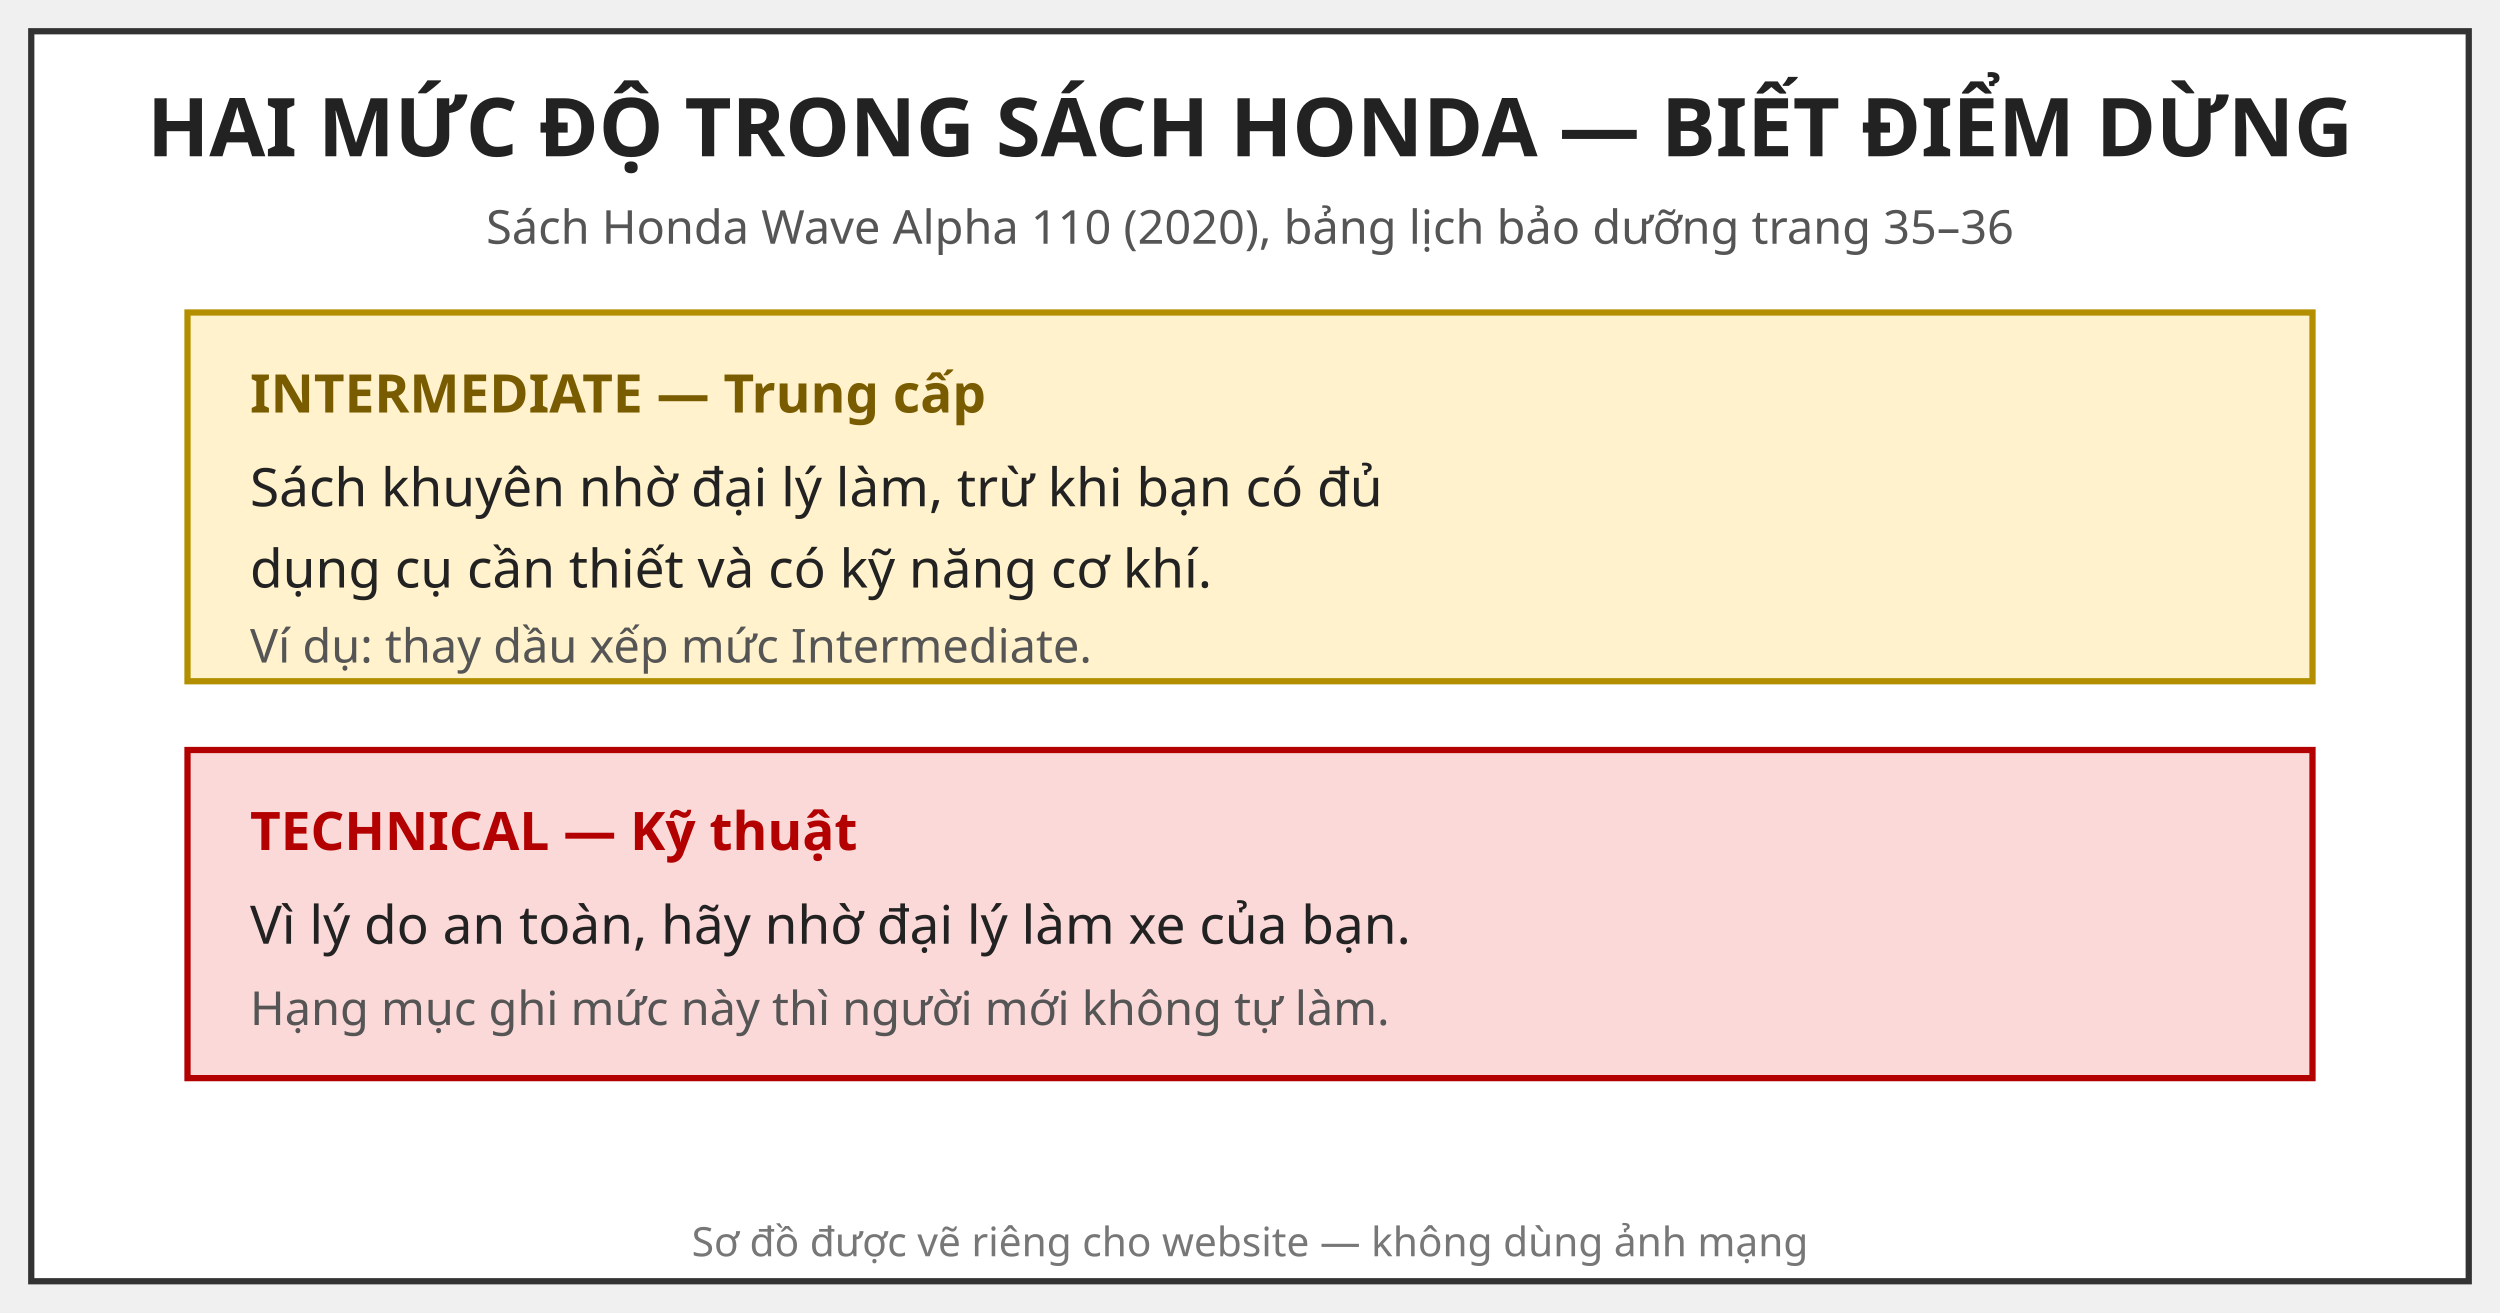
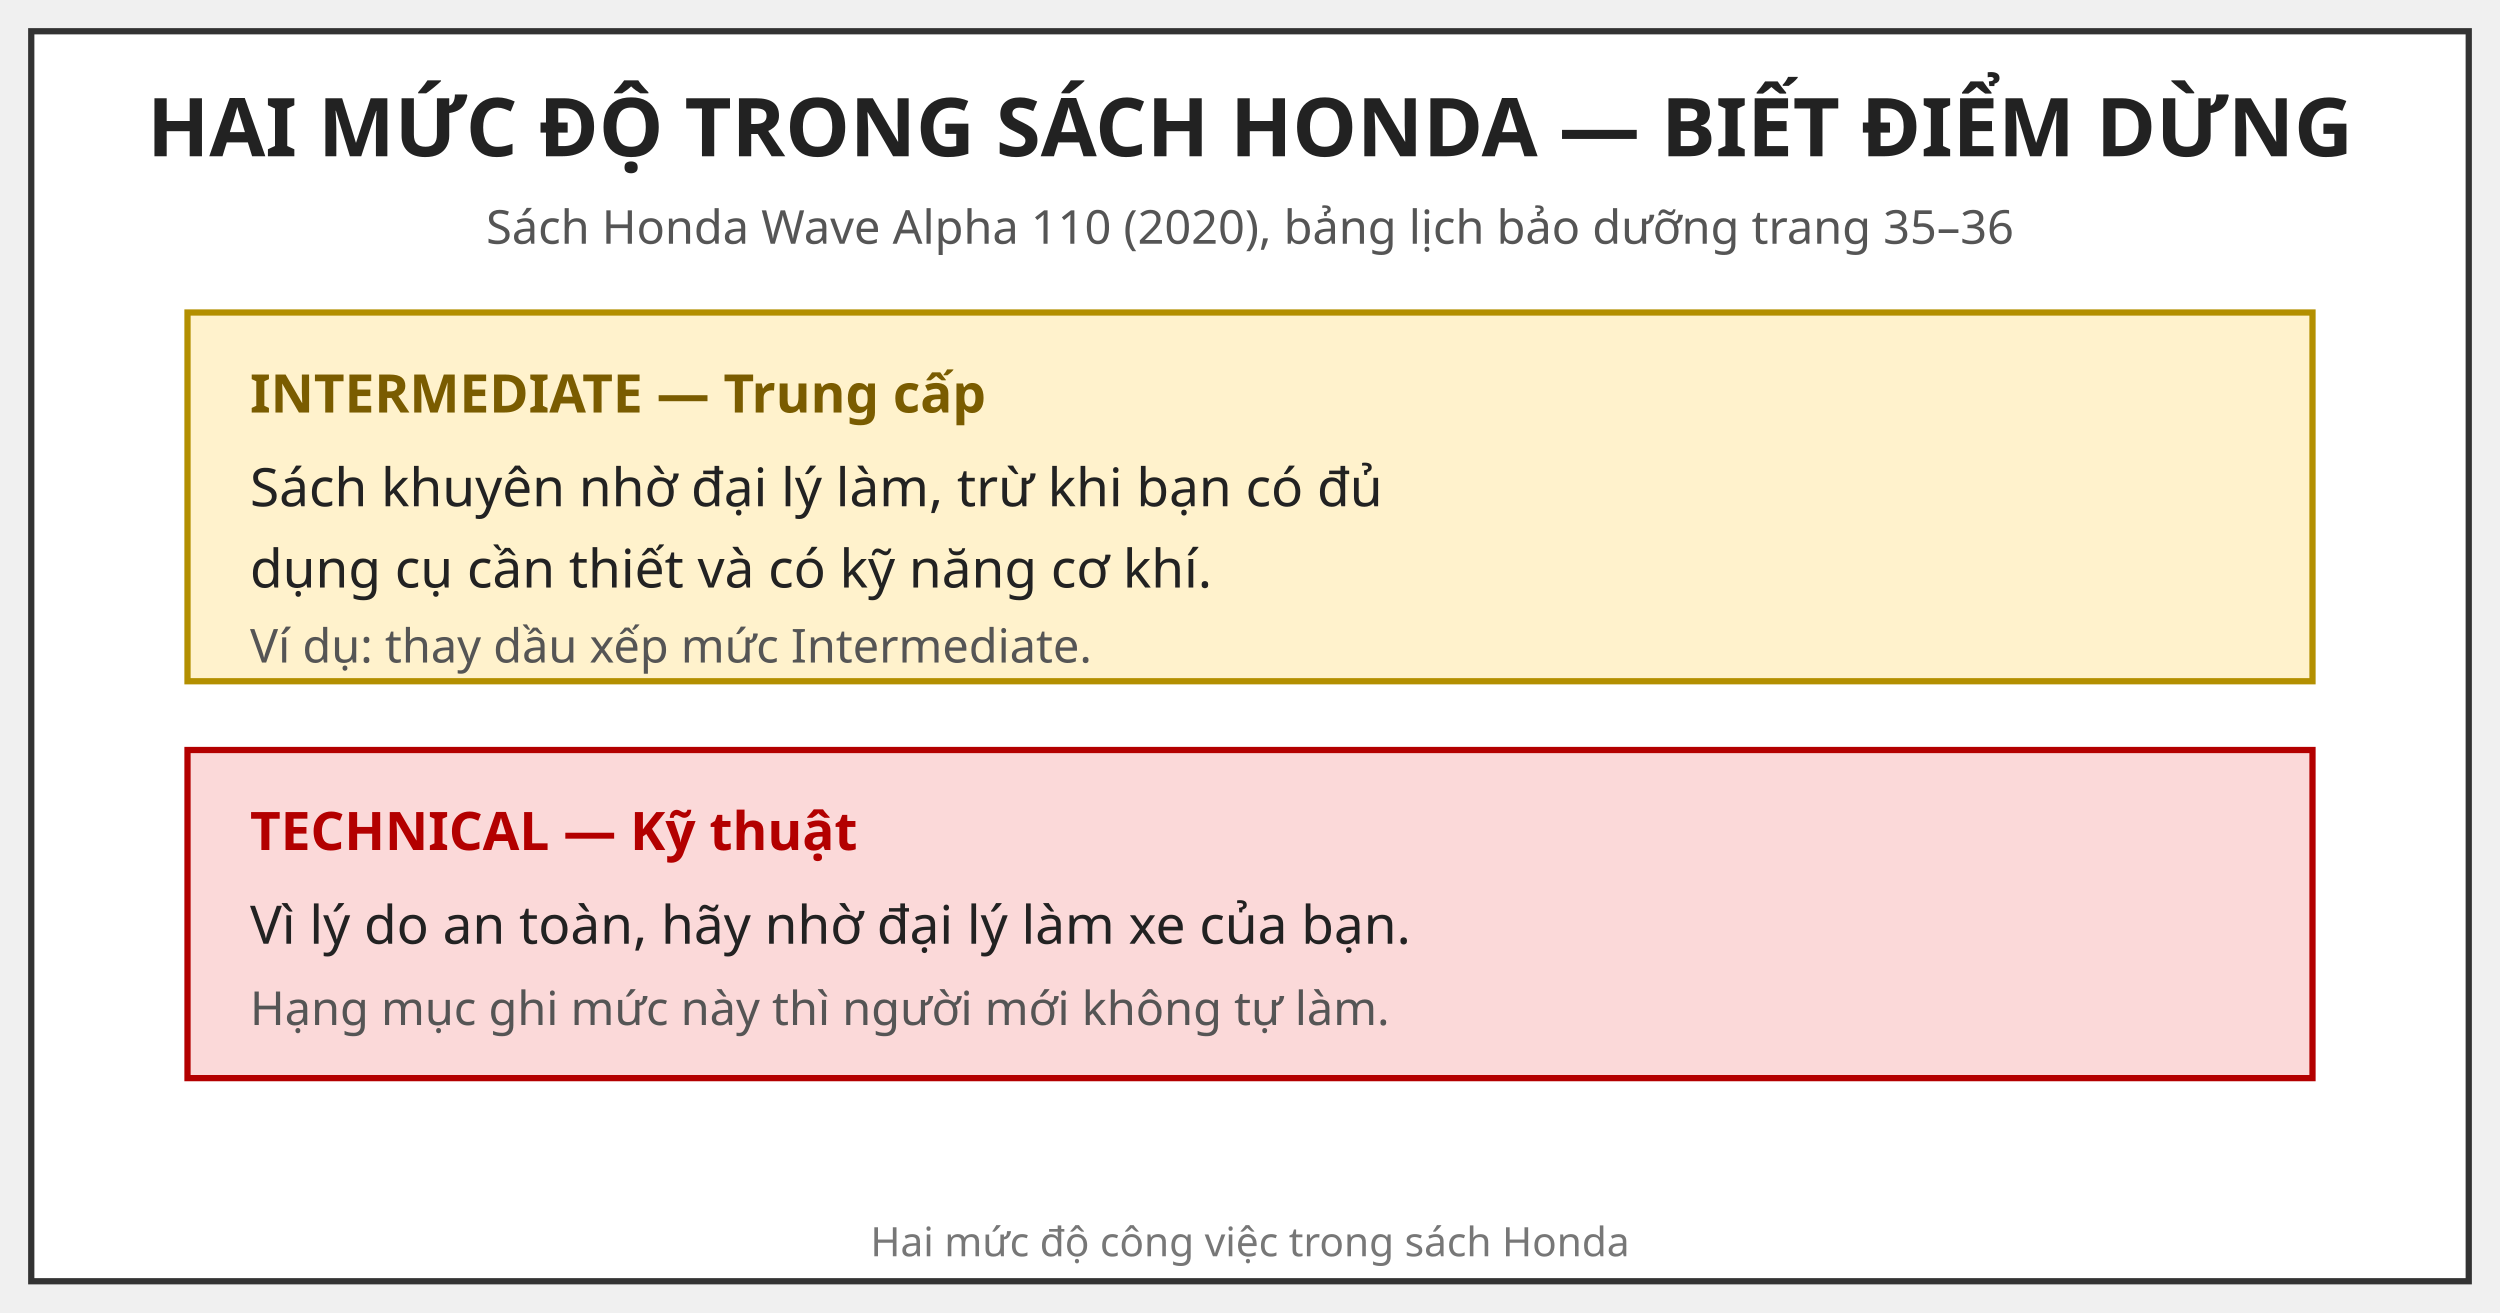
<svg xmlns="http://www.w3.org/2000/svg" width="800" height="420" viewBox="0 0 800 420" role="img" aria-labelledby="t8 d8">
  <rect x="10" y="10" width="780" height="400" fill="#ffffff" stroke="#333333" stroke-width="2" />
  <text x="400" y="50" text-anchor="middle" font-family="sans-serif" font-size="26" font-weight="bold" fill="#222222">HAI MỨC ĐỘ TRONG SÁCH HONDA — BIẾT ĐIỂM DỪNG</text>
  <text x="400" y="78" text-anchor="middle" font-family="sans-serif" font-size="15" fill="#555555">Sách Honda Wave Alpha 110 (2020), bảng lịch bảo dưỡng trang 35–36</text>
  <g font-family="sans-serif" font-size="17" fill="#222222">
    <rect x="60" y="100" width="680" height="118" fill="#fff2cc" stroke="#b38f00" stroke-width="2" />
    <text x="80" y="132" font-weight="bold" fill="#7a5c00">INTERMEDIATE — Trung cấp</text>
    <text x="80" y="162">Sách khuyên nhờ đại lý làm, trừ khi bạn có đủ</text>
    <text x="80" y="188">dụng cụ cần thiết và có kỹ năng cơ khí.</text>
    <text x="80" y="212" fill="#555555" font-size="15">Ví dụ: thay dầu xếp mức Intermediate.</text>
    <rect x="60" y="240" width="680" height="105" fill="#fbd9d9" stroke="#b30000" stroke-width="2" />
    <text x="80" y="272" font-weight="bold" fill="#b30000">TECHNICAL — Kỹ thuật</text>
    <text x="80" y="302">Vì lý do an toàn, hãy nhờ đại lý làm xe của bạn.</text>
    <text x="80" y="328" fill="#555555" font-size="15">Hạng mục ghi mức này thì người mới không tự làm.</text>
  </g>
-   <text x="400" y="402" text-anchor="middle" font-family="sans-serif" font-size="13" fill="#777777">Sơ đồ được vẽ riêng cho website — không dùng ảnh mạng</text>
+   <text x="400" y="402" text-anchor="middle" font-family="sans-serif" font-size="13" fill="#777777">Hai mức độ công việc trong sách Honda</text>
</svg>
